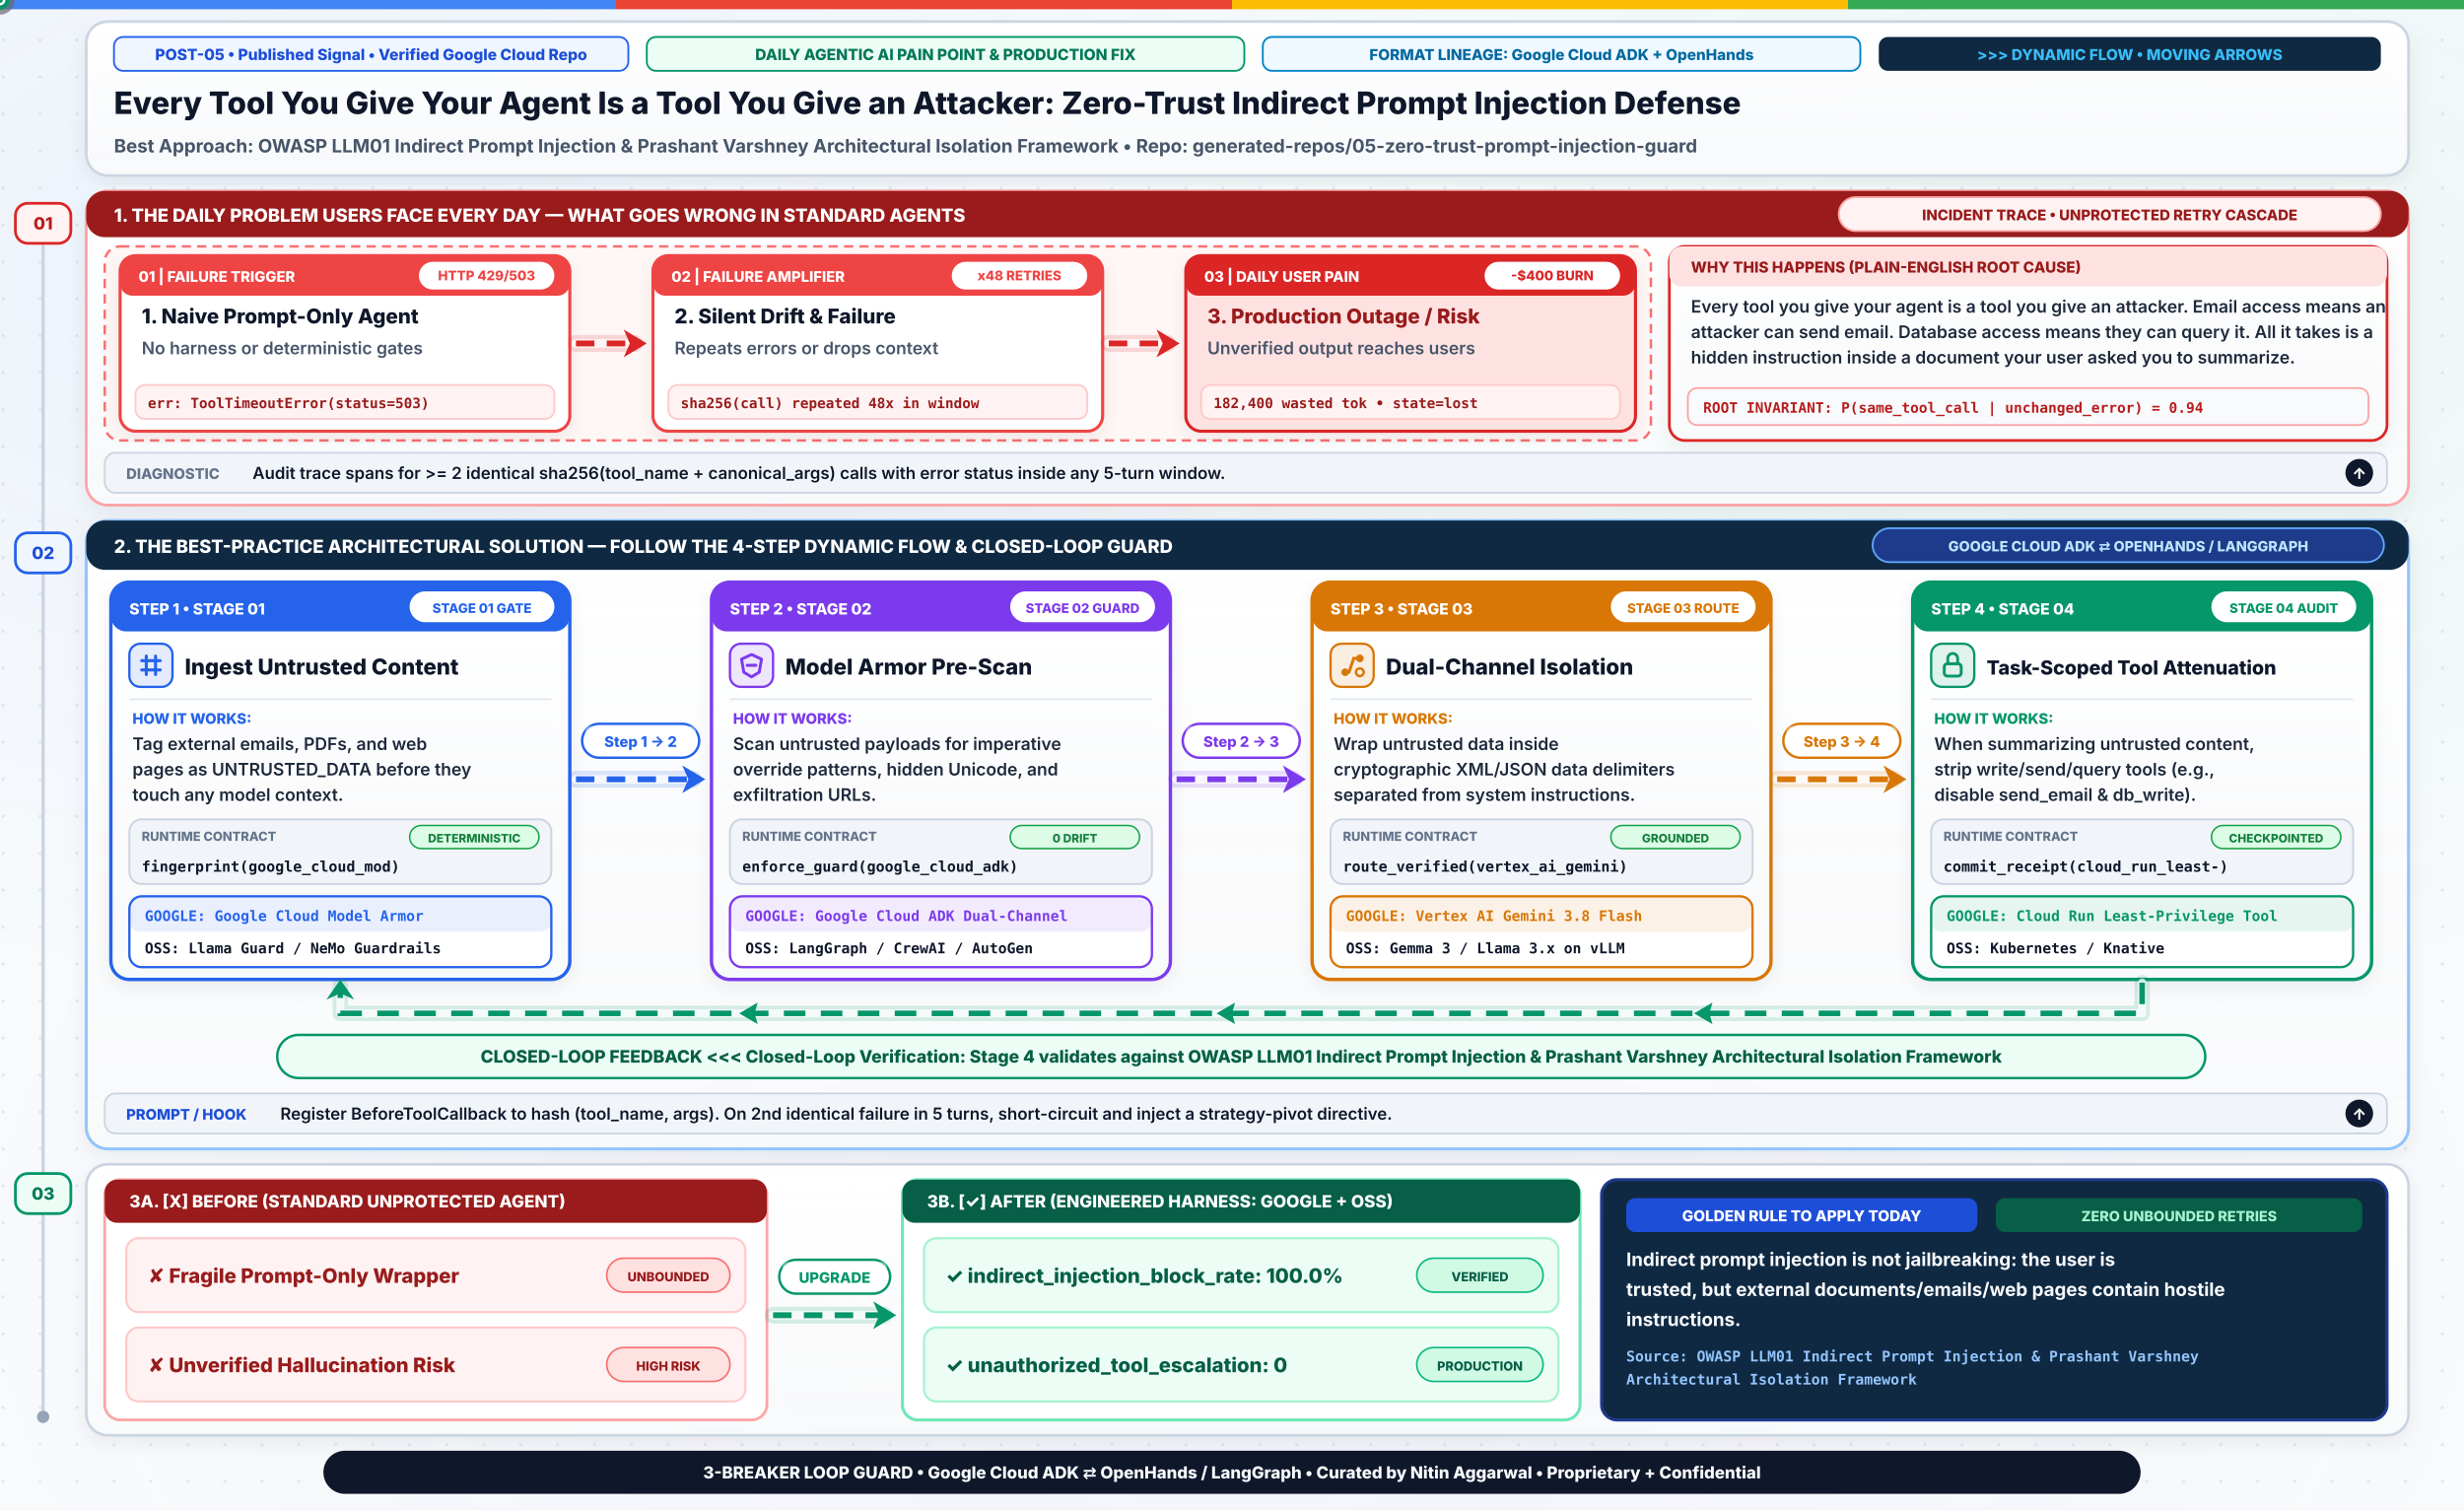
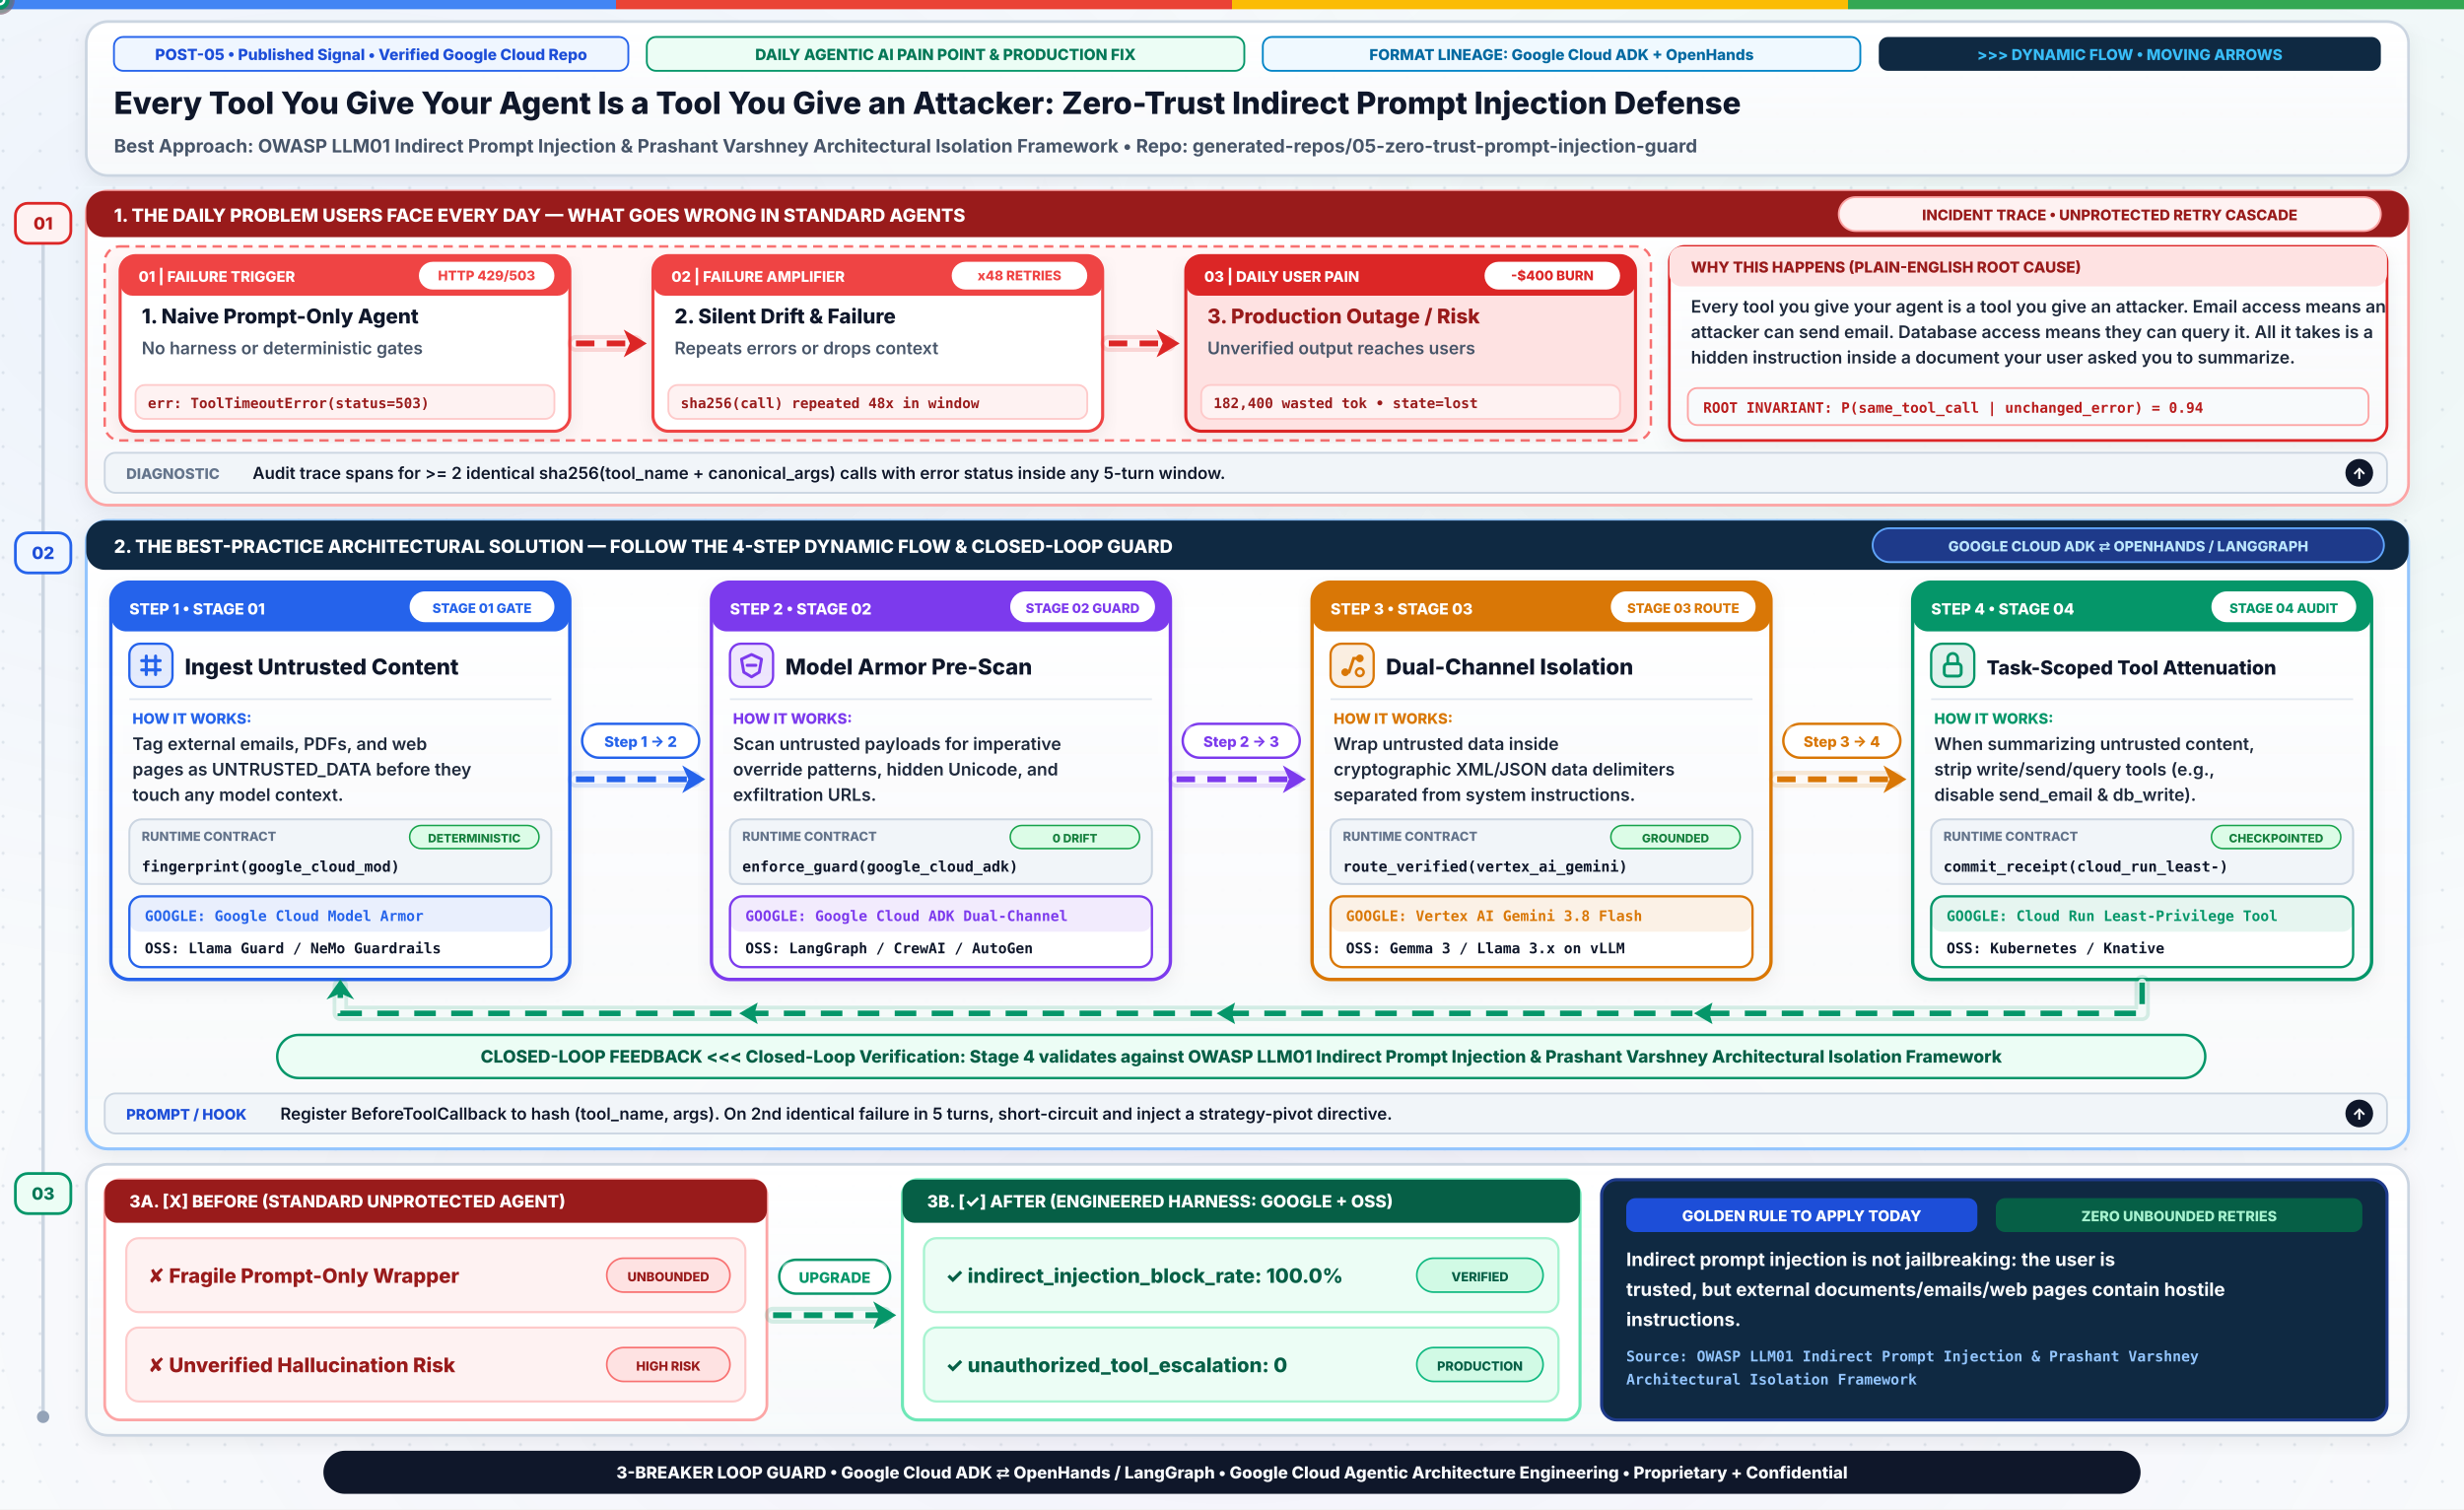
<svg xmlns="http://www.w3.org/2000/svg" viewBox="0 0 1600 980" width="1600" height="980">
  <defs>
    <filter id="cardShadow" x="-3%" y="-3%" width="106%" height="110%">
      <feDropShadow dx="0" dy="4" stdDeviation="6" flood-color="#0F172A" flood-opacity="0.065" />
    </filter>
    <linearGradient id="glassCardGrad" x1="0" y1="0" x2="0" y2="1">
      <stop offset="0%" stop-color="#FFFFFF" stop-opacity="0.98" />
      <stop offset="100%" stop-color="#F8FAFC" stop-opacity="0.94" />
    </linearGradient>
    <linearGradient id="glassSheen" x1="0" y1="0" x2="0" y2="1">
      <stop offset="0%" stop-color="#FFFFFF" stop-opacity="0.72" />
      <stop offset="100%" stop-color="#FFFFFF" stop-opacity="0.0" />
    </linearGradient>
    <radialGradient id="meshBlue" cx="14%" cy="18%" r="48%">
      <stop offset="0%" stop-color="#4285F4" stop-opacity="0.065" />
      <stop offset="100%" stop-color="#4285F4" stop-opacity="0.0" />
    </radialGradient>
    <radialGradient id="meshEmerald" cx="86%" cy="20%" r="46%">
      <stop offset="0%" stop-color="#10B981" stop-opacity="0.055" />
      <stop offset="100%" stop-color="#10B981" stop-opacity="0.0" />
    </radialGradient>
    <radialGradient id="meshViolet" cx="50%" cy="84%" r="52%">
      <stop offset="0%" stop-color="#8B5CF6" stop-opacity="0.048" />
      <stop offset="100%" stop-color="#8B5CF6" stop-opacity="0.0" />
    </radialGradient>
    <pattern id="archGrid" width="24" height="24" patternUnits="userSpaceOnUse">
      <circle cx="2" cy="2" r="1" fill="#94A3B8" fill-opacity="0.22" />
    </pattern>
    <style>
-     @keyframes arrowStream {
-       from { stroke-dashoffset: 40; }
-       to   { stroke-dashoffset: 0; }
-     }
-     @keyframes returnStream {
-       from { stroke-dashoffset: 0; }
-       to   { stroke-dashoffset: 48; }
-     }
-     @keyframes pulseGlow {
-       0%, 100% { stroke-width: 2.2px; }
-       50%      { stroke-width: 3.8px; }
-     }
-     .moving-arrow-line {
-       animation: arrowStream 1.0s linear infinite;
-     }
-     .moving-return-line {
-       animation: returnStream 1.2s linear infinite;
-     }
-     .step-card-animated {
-       animation: pulseGlow 2.4s ease-in-out infinite;
-     }
+     @keyframes arrowStream { from { stroke-dashoffset: 40; } to { stroke-dashoffset: 0; } }
+     @keyframes returnStream { from { stroke-dashoffset: 0; } to { stroke-dashoffset: 48; } }
+     @keyframes pulseGlow { 0%, 100% { stroke-width: 2.2px; } 50% { stroke-width: 3.8px; } }
+     .moving-arrow-line { animation: arrowStream 1.0s linear infinite; }
+     .moving-return-line { animation: returnStream 1.2s linear infinite; }
+     .step-card-animated { animation: pulseGlow 2.4s ease-in-out infinite; }
  </style>
  </defs>
  <rect x="0" y="0" width="1600" height="980" fill="#F8FAFC" />
  <rect x="0" y="0" width="1600" height="980" fill="url(#meshBlue)" />
  <rect x="0" y="0" width="1600" height="980" fill="url(#meshEmerald)" />
  <rect x="0" y="0" width="1600" height="980" fill="url(#meshViolet)" />
  <rect x="0" y="0" width="1600" height="980" fill="url(#archGrid)" />
  <rect x="0" y="0" width="400" height="6" fill="#4285F4" />
  <rect x="400" y="0" width="400" height="6" fill="#EA4335" />
  <rect x="800" y="0" width="400" height="6" fill="#FBBC04" />
  <rect x="1200" y="0" width="400" height="6" fill="#34A853" />
  <line x1="28" y1="142" x2="28" y2="918" stroke="#CBD5E1" stroke-width="2.2" />
  <rect x="10" y="132" width="36" height="26" rx="8" fill="#FEF2F2" stroke="#DC2626" stroke-width="1.8" />
  <text x="28" y="149" font-family="Inter, sans-serif" font-size="11" font-weight="800" fill="#B91C1C" text-anchor="middle">01</text>
  <rect x="10" y="346" width="36" height="26" rx="8" fill="#EFF6FF" stroke="#2563EB" stroke-width="1.8" />
  <text x="28" y="363" font-family="Inter, sans-serif" font-size="11" font-weight="800" fill="#1D4ED8" text-anchor="middle">02</text>
  <rect x="10" y="762" width="36" height="26" rx="8" fill="#ECFDF5" stroke="#059669" stroke-width="1.8" />
  <text x="28" y="779" font-family="Inter, sans-serif" font-size="11" font-weight="800" fill="#047857" text-anchor="middle">03</text>
  <circle cx="28" cy="920" r="4" fill="#94A3B8" />
  <rect x="56" y="14" width="1508" height="100" rx="14" fill="url(#glassCardGrad)" stroke="#CBD5E1" stroke-width="1.8" filter="url(#cardShadow)" />
  <rect x="58" y="16" width="1504" height="16" rx="10" fill="url(#glassSheen)" />
  <rect x="74" y="24" width="334" height="22" rx="6" fill="#EFF6FF" stroke="#2563EB" stroke-width="1.2" />
  <text x="241" y="39" font-family="Inter, sans-serif" font-size="10" font-weight="800" fill="#1D4ED8" text-anchor="middle">POST-05 • Published Signal • Verified Google Cloud Repo</text>
  <rect x="420" y="24" width="388" height="22" rx="6" fill="#ECFDF5" stroke="#059669" stroke-width="1.2" />
  <text x="614" y="39" font-family="Inter, sans-serif" font-size="10" font-weight="800" fill="#047857" text-anchor="middle">DAILY AGENTIC AI PAIN POINT &amp; PRODUCTION FIX</text>
  <rect x="820" y="24" width="388" height="22" rx="6" fill="#F0F9FF" stroke="#0284C7" stroke-width="1.2" />
  <text x="1014" y="39" font-family="Inter, sans-serif" font-size="9.8" font-weight="800" fill="#0369A1" text-anchor="middle">FORMAT LINEAGE: Google Cloud ADK + OpenHands</text>
  <rect x="1220" y="24" width="326" height="22" rx="6" fill="#0F2942" />
  <text x="1383" y="39" font-family="Inter, sans-serif" font-size="9.8" font-weight="800" fill="#38BDF8" text-anchor="middle">&gt;&gt;&gt; DYNAMIC FLOW • MOVING ARROWS</text>
  <text x="74" y="74" font-family="Inter, sans-serif" font-size="20.0" font-weight="800" fill="#0F172A">Every Tool You Give Your Agent Is a Tool You Give an Attacker: Zero-Trust Indirect Prompt Injection Defense</text>
  <text x="74" y="99" font-family="Inter, sans-serif" font-size="12" font-weight="700" fill="#475569">Best Approach: OWASP LLM01 Indirect Prompt Injection &amp; Prashant Varshney Architectural Isolation Framework  •  Repo: generated-repos/05-zero-trust-prompt-injection-guard</text>
  <rect x="56" y="124" width="1508" height="204" rx="14" fill="url(#glassCardGrad)" stroke="#FCA5A5" stroke-width="1.8" filter="url(#cardShadow)" />
  <rect x="56" y="124" width="1508" height="30" rx="12" fill="#991B1B" />
  <text x="74" y="144" font-family="Inter, sans-serif" font-size="11.8" font-weight="800" fill="#FFFFFF">1. THE DAILY PROBLEM USERS FACE EVERY DAY — WHAT GOES WRONG IN STANDARD AGENTS</text>
  <rect x="1194" y="128" width="352" height="22" rx="11" fill="#FEF2F2" stroke="#FCA5A5" stroke-width="1.2" />
  <text x="1370" y="143" font-family="Inter, sans-serif" font-size="9.5" font-weight="800" fill="#991B1B" text-anchor="middle">INCIDENT TRACE • UNPROTECTED RETRY CASCADE</text>
  <rect x="68" y="160" width="1004" height="126" rx="10" fill="#FFF5F5" fill-opacity="0.92" stroke="#F87171" stroke-width="1.6" stroke-dasharray="6 4" />
  <rect x="78" y="166" width="292" height="114" rx="10" fill="#FFFFFF" stroke="#EF4444" stroke-width="2.0" filter="url(#cardShadow)" />
  <rect x="78" y="166" width="292" height="26" rx="8" fill="#EF4444" />
  <text x="90" y="183" font-family="Inter, sans-serif" font-size="9.5" font-weight="800" fill="#FFFFFF">01 | FAILURE TRIGGER</text>
  <rect x="272" y="170" width="88" height="18" rx="9" fill="#FFFFFF" />
  <text x="316" y="182" font-family="Inter, sans-serif" font-size="8.6" font-weight="800" fill="#EF4444" text-anchor="middle">HTTP 429/503</text>
  <text x="92" y="210" font-family="Inter, sans-serif" font-size="13.2" font-weight="800" fill="#0F172A">1. Naive Prompt-Only Agent</text>
  <text x="92" y="230" font-family="Inter, sans-serif" font-size="11.2" font-weight="600" fill="#475569">No harness or deterministic gates</text>
  <rect x="88" y="250" width="272" height="22" rx="6" fill="#FEF2F2" stroke="#FECACA" stroke-width="1.2" />
  <text x="96" y="265" font-family="ui-monospace, monospace" font-size="9.2" font-weight="700" fill="#991B1B">err: ToolTimeoutError(status=503)</text>
  <line x1="374" y1="223" x2="412" y2="223" stroke="#DC2626" stroke-opacity="0.16" stroke-width="11" stroke-linecap="round" />
  <line x1="374" y1="223" x2="412" y2="223" stroke="#FFFFFF" stroke-opacity="0.76" stroke-width="5.6" stroke-linecap="round" />
  <line x1="374" y1="223" x2="412" y2="223" class="moving-arrow-line" stroke="#DC2626" stroke-width="3.8" stroke-dasharray="12 8" stroke-dashoffset="0.0" />
  <polygon points="420,223 405,214 409,223 405,232" fill="#DC2626" />
  <path id="prob_arr_0_path" d="M 378 223 L 408 223" fill="none" stroke="none" />
  <g>
    <circle r="9.5" fill="#DC2626" fill-opacity="0.16" />
    <circle r="6.4" fill="#DC2626" fill-opacity="0.30" />
    <circle r="4.8" fill="#FFFFFF" stroke="#DC2626" stroke-width="2.6" />
    <circle r="1.9" fill="#DC2626" />
    <animateMotion dur="1.3s" repeatCount="indefinite">
      <mpath href="#prob_arr_0_path" />
    </animateMotion>
  </g>
  <rect x="424" y="166" width="292" height="114" rx="10" fill="#FFFFFF" stroke="#EF4444" stroke-width="2.0" filter="url(#cardShadow)" />
  <rect x="424" y="166" width="292" height="26" rx="8" fill="#EF4444" />
  <text x="436" y="183" font-family="Inter, sans-serif" font-size="9.5" font-weight="800" fill="#FFFFFF">02 | FAILURE AMPLIFIER</text>
  <rect x="618" y="170" width="88" height="18" rx="9" fill="#FFFFFF" />
  <text x="662" y="182" font-family="Inter, sans-serif" font-size="8.6" font-weight="800" fill="#EF4444" text-anchor="middle">x48 RETRIES</text>
  <text x="438" y="210" font-family="Inter, sans-serif" font-size="13.2" font-weight="800" fill="#0F172A">2. Silent Drift &amp; Failure</text>
  <text x="438" y="230" font-family="Inter, sans-serif" font-size="11.2" font-weight="600" fill="#475569">Repeats errors or drops context</text>
  <rect x="434" y="250" width="272" height="22" rx="6" fill="#FEF2F2" stroke="#FECACA" stroke-width="1.2" />
  <text x="442" y="265" font-family="ui-monospace, monospace" font-size="9.2" font-weight="700" fill="#991B1B">sha256(call) repeated 48x in window</text>
  <line x1="720" y1="223" x2="758" y2="223" stroke="#DC2626" stroke-opacity="0.16" stroke-width="11" stroke-linecap="round" />
  <line x1="720" y1="223" x2="758" y2="223" stroke="#FFFFFF" stroke-opacity="0.76" stroke-width="5.6" stroke-linecap="round" />
  <line x1="720" y1="223" x2="758" y2="223" class="moving-arrow-line" stroke="#DC2626" stroke-width="3.8" stroke-dasharray="12 8" stroke-dashoffset="0.0" />
  <polygon points="766,223 751,214 755,223 751,232" fill="#DC2626" />
  <path id="prob_arr_1_path" d="M 724 223 L 754 223" fill="none" stroke="none" />
  <g>
    <circle r="9.5" fill="#DC2626" fill-opacity="0.16" />
    <circle r="6.4" fill="#DC2626" fill-opacity="0.30" />
    <circle r="4.8" fill="#FFFFFF" stroke="#DC2626" stroke-width="2.6" />
    <circle r="1.9" fill="#DC2626" />
    <animateMotion dur="1.3s" repeatCount="indefinite">
      <mpath href="#prob_arr_1_path" />
    </animateMotion>
  </g>
  <rect x="770" y="166" width="292" height="114" rx="10" fill="#FEE2E2" stroke="#DC2626" stroke-width="2.0" filter="url(#cardShadow)" />
  <rect x="770" y="166" width="292" height="26" rx="8" fill="#DC2626" />
  <text x="782" y="183" font-family="Inter, sans-serif" font-size="9.5" font-weight="800" fill="#FFFFFF">03 | DAILY USER PAIN</text>
  <rect x="964" y="170" width="88" height="18" rx="9" fill="#FFFFFF" />
  <text x="1008" y="182" font-family="Inter, sans-serif" font-size="8.6" font-weight="800" fill="#DC2626" text-anchor="middle">-$400 BURN</text>
  <text x="784" y="210" font-family="Inter, sans-serif" font-size="13.2" font-weight="800" fill="#991B1B">3. Production Outage / Risk</text>
  <text x="784" y="230" font-family="Inter, sans-serif" font-size="11.2" font-weight="600" fill="#475569">Unverified output reaches users</text>
  <rect x="780" y="250" width="272" height="22" rx="6" fill="#FEF2F2" stroke="#FECACA" stroke-width="1.2" />
  <text x="788" y="265" font-family="ui-monospace, monospace" font-size="9.2" font-weight="700" fill="#991B1B">182,400 wasted tok • state=lost</text>
  <rect x="1084" y="160" width="466" height="126" rx="10" fill="url(#glassCardGrad)" stroke="#DC2626" stroke-width="1.8" filter="url(#cardShadow)" />
  <rect x="1084" y="160" width="466" height="26" rx="8" fill="#FEE2E2" />
  <text x="1098" y="177" font-family="Inter, sans-serif" font-size="9.8" font-weight="800" fill="#991B1B">WHY THIS HAPPENS (PLAIN-ENGLISH ROOT CAUSE)</text>
  <text x="1098" y="203.0" font-family="Inter, sans-serif" font-size="11.2" font-weight="600" fill="#1E293B">Every tool you give your agent is a tool you give an attacker. Email access means an</text>
  <text x="1098" y="219.5" font-family="Inter, sans-serif" font-size="11.2" font-weight="600" fill="#1E293B">attacker can send email. Database access means they can query it. All it takes is a</text>
  <text x="1098" y="236.0" font-family="Inter, sans-serif" font-size="11.2" font-weight="600" fill="#1E293B">hidden instruction inside a document your user asked you to summarize.</text>
  <rect x="1096" y="252" width="442" height="24" rx="6" fill="#F8FAFC" stroke="#FCA5A5" stroke-width="1.2" />
  <text x="1106" y="268" font-family="ui-monospace, monospace" font-size="9.3" font-weight="800" fill="#B91C1C">ROOT INVARIANT: P(same_tool_call | unchanged_error) = 0.94</text>
  <rect x="68" y="294" width="1482" height="26" rx="7" fill="#F1F5F9" stroke="#CBD5E1" stroke-width="1.2" />
  <text x="82" y="311" font-family="Inter, sans-serif" font-size="9.5" font-weight="800" fill="#64748B">DIAGNOSTIC</text>
  <text x="164" y="311" font-family="Inter, sans-serif" font-size="10.8" font-weight="600" fill="#0F172A">Audit trace spans for &gt;= 2 identical sha256(tool_name + canonical_args) calls with error status inside any 5-turn window.</text>
  <circle cx="1532" cy="307" r="9" fill="#0F172A" />
  <text x="1532" y="311" font-family="Inter, sans-serif" font-size="10" font-weight="800" fill="#FFFFFF" text-anchor="middle">↑</text>
  <rect x="56" y="338" width="1508" height="408" rx="14" fill="url(#glassCardGrad)" stroke="#93C5FD" stroke-width="2.0" filter="url(#cardShadow)" />
  <rect x="56" y="338" width="1508" height="32" rx="12" fill="#0F2942" />
  <text x="74" y="359" font-family="Inter, sans-serif" font-size="11.8" font-weight="800" fill="#FFFFFF">2. THE BEST-PRACTICE ARCHITECTURAL SOLUTION — FOLLOW THE 4-STEP DYNAMIC FLOW &amp; CLOSED-LOOP GUARD</text>
  <rect x="1216" y="343" width="332" height="22" rx="11" fill="#1E3A8A" stroke="#60A5FA" stroke-width="1.2" />
  <text x="1382" y="358" font-family="Inter, sans-serif" font-size="9.2" font-weight="800" fill="#BAE6FD" text-anchor="middle">GOOGLE CLOUD ADK ⇄ OPENHANDS / LANGGRAPH</text>
  <rect x="72" y="378" width="298" height="258" rx="12" class="step-card-animated" fill="url(#glassCardGrad)" stroke="#2563EB" stroke-width="2.2" filter="url(#cardShadow)" />
  <rect x="72" y="378" width="298" height="32" rx="10" fill="#2563EB" />
  <text x="84" y="399" font-family="Inter, sans-serif" font-size="10" font-weight="800" fill="#FFFFFF">STEP 1 • STAGE 01</text>
  <rect x="266" y="384" width="94" height="20" rx="10" fill="#FFFFFF" />
  <text x="313" y="398" font-family="Inter, sans-serif" font-size="8.5" font-weight="800" fill="#2563EB" text-anchor="middle">STAGE 01 GATE</text>
  <rect x="84.0" y="418.0" width="28" height="28" rx="7" fill="#2563EB" fill-opacity="0.12" stroke="#2563EB" stroke-width="1.5" />
  <line x1="92.0" y1="429.0" x2="104.0" y2="429.0" stroke="#2563EB" stroke-width="2" stroke-linecap="round" />
  <line x1="92.0" y1="435.0" x2="104.0" y2="435.0" stroke="#2563EB" stroke-width="2" stroke-linecap="round" />
  <line x1="95.0" y1="426.0" x2="95.0" y2="438.0" stroke="#2563EB" stroke-width="2" stroke-linecap="round" />
  <line x1="101.0" y1="426.0" x2="101.0" y2="438.0" stroke="#2563EB" stroke-width="2" stroke-linecap="round" />
  <text x="120" y="438" font-family="Inter, sans-serif" font-size="14.2" font-weight="800" fill="#0F172A">Ingest Untrusted Content</text>
  <line x1="84" y1="454" x2="358" y2="454" stroke="#E2E8F0" stroke-width="1.2" />
  <text x="86" y="470" font-family="Inter, sans-serif" font-size="9.5" font-weight="800" fill="#2563EB">HOW IT WORKS:</text>
  <text x="86" y="487.0" font-family="Inter, sans-serif" font-size="11.2" font-weight="600" fill="#1E293B">Tag external emails, PDFs, and web</text>
  <text x="86" y="503.5" font-family="Inter, sans-serif" font-size="11.2" font-weight="600" fill="#1E293B">pages as UNTRUSTED_DATA before they</text>
  <text x="86" y="520.0" font-family="Inter, sans-serif" font-size="11.2" font-weight="600" fill="#1E293B">touch any model context.</text>
  <rect x="84" y="532" width="274" height="42" rx="8" fill="#F1F5F9" stroke="#CBD5E1" stroke-width="1.3" />
  <text x="92" y="546" font-family="Inter, sans-serif" font-size="8.2" font-weight="800" fill="#64748B">RUNTIME CONTRACT</text>
  <rect x="266" y="536" width="84" height="15" rx="7.5" fill="#DCFCE7" stroke="#16A34A" stroke-width="1" />
  <text x="308" y="547" font-family="Inter, sans-serif" font-size="7.6" font-weight="800" fill="#15803D" text-anchor="middle">DETERMINISTIC</text>
-   <text x="92" y="566" font-family="ui-monospace, monospace" font-size="9.6" font-weight="800" fill="#0F172A"> fingerprint(google_cloud_mod)</text>
+   <text x="92" y="566" font-family="ui-monospace, monospace" font-size="9.6" font-weight="800" fill="#0F172A">fingerprint(google_cloud_mod)</text>
  <rect x="84" y="582" width="274" height="46" rx="8" fill="#FFFFFF" stroke="#2563EB" stroke-width="1.5" />
  <rect x="84" y="582" width="274" height="23" rx="7" fill="#2563EB" fill-opacity="0.10" />
  <text x="94" y="598" font-family="ui-monospace, monospace" font-size="9.4" font-weight="800" fill="#2563EB">GOOGLE: Google Cloud Model Armor</text>
  <text x="94" y="619" font-family="ui-monospace, monospace" font-size="9.4" font-weight="800" fill="#0F172A">OSS: Llama Guard / NeMo Guardrails</text>
  <line x1="374" y1="506" x2="450" y2="506" stroke="#2563EB" stroke-opacity="0.16" stroke-width="11" stroke-linecap="round" />
  <line x1="374" y1="506" x2="450" y2="506" stroke="#FFFFFF" stroke-opacity="0.76" stroke-width="5.6" stroke-linecap="round" />
  <line x1="374" y1="506" x2="450" y2="506" class="moving-arrow-line" stroke="#2563EB" stroke-width="3.8" stroke-dasharray="12 8" stroke-dashoffset="0.0" />
  <polygon points="458,506 443,497 447,506 443,515" fill="#2563EB" />
  <rect x="378" y="470" width="76" height="22" rx="11" fill="#FFFFFF" fill-opacity="0.95" stroke="#2563EB" stroke-width="1.6" />
  <rect x="380" y="471.5" width="72" height="8" rx="4" fill="#FFFFFF" fill-opacity="0.45" />
  <text x="416" y="485" font-family="Inter, sans-serif" font-size="9.5" font-weight="800" fill="#2563EB" text-anchor="middle">Step 1 -&gt; 2</text>
  <path id="sol_arr_0_path" d="M 378 506 L 446 506" fill="none" stroke="none" />
  <g>
    <circle r="9.5" fill="#2563EB" fill-opacity="0.16" />
    <circle r="6.4" fill="#2563EB" fill-opacity="0.30" />
    <circle r="4.8" fill="#FFFFFF" stroke="#2563EB" stroke-width="2.6" />
    <circle r="1.9" fill="#2563EB" />
    <animateMotion dur="1.5s" repeatCount="indefinite">
      <mpath href="#sol_arr_0_path" />
    </animateMotion>
  </g>
  <rect x="462" y="378" width="298" height="258" rx="12" class="step-card-animated" fill="url(#glassCardGrad)" stroke="#7C3AED" stroke-width="2.2" filter="url(#cardShadow)" />
  <rect x="462" y="378" width="298" height="32" rx="10" fill="#7C3AED" />
  <text x="474" y="399" font-family="Inter, sans-serif" font-size="10" font-weight="800" fill="#FFFFFF">STEP 2 • STAGE 02</text>
  <rect x="656" y="384" width="94" height="20" rx="10" fill="#FFFFFF" />
  <text x="703" y="398" font-family="Inter, sans-serif" font-size="8.5" font-weight="800" fill="#7C3AED" text-anchor="middle">STAGE 02 GUARD</text>
  <rect x="474.0" y="418.0" width="28" height="28" rx="7" fill="#7C3AED" fill-opacity="0.12" stroke="#7C3AED" stroke-width="1.5" />
  <polygon points="488.0,425.0 494.5,428.0 493.0,436.5 488.0,439.5 483.0,436.5 481.5,428.0" fill="none" stroke="#7C3AED" stroke-width="1.9" stroke-linejoin="round" />
  <line x1="485.2" y1="432.0" x2="490.8" y2="432.0" stroke="#7C3AED" stroke-width="2" stroke-linecap="round" />
  <text x="510" y="438" font-family="Inter, sans-serif" font-size="14.2" font-weight="800" fill="#0F172A">Model Armor Pre-Scan</text>
  <line x1="474" y1="454" x2="748" y2="454" stroke="#E2E8F0" stroke-width="1.2" />
  <text x="476" y="470" font-family="Inter, sans-serif" font-size="9.5" font-weight="800" fill="#7C3AED">HOW IT WORKS:</text>
  <text x="476" y="487.0" font-family="Inter, sans-serif" font-size="11.2" font-weight="600" fill="#1E293B">Scan untrusted payloads for imperative</text>
  <text x="476" y="503.5" font-family="Inter, sans-serif" font-size="11.2" font-weight="600" fill="#1E293B">override patterns, hidden Unicode, and</text>
  <text x="476" y="520.0" font-family="Inter, sans-serif" font-size="11.2" font-weight="600" fill="#1E293B">exfiltration URLs.</text>
  <rect x="474" y="532" width="274" height="42" rx="8" fill="#F1F5F9" stroke="#CBD5E1" stroke-width="1.3" />
  <text x="482" y="546" font-family="Inter, sans-serif" font-size="8.2" font-weight="800" fill="#64748B">RUNTIME CONTRACT</text>
  <rect x="656" y="536" width="84" height="15" rx="7.5" fill="#DCFCE7" stroke="#16A34A" stroke-width="1" />
  <text x="698" y="547" font-family="Inter, sans-serif" font-size="7.6" font-weight="800" fill="#15803D" text-anchor="middle">0 DRIFT</text>
  <text x="482" y="566" font-family="ui-monospace, monospace" font-size="9.6" font-weight="800" fill="#0F172A">enforce_guard(google_cloud_adk)</text>
  <rect x="474" y="582" width="274" height="46" rx="8" fill="#FFFFFF" stroke="#7C3AED" stroke-width="1.5" />
  <rect x="474" y="582" width="274" height="23" rx="7" fill="#7C3AED" fill-opacity="0.10" />
  <text x="484" y="598" font-family="ui-monospace, monospace" font-size="9.4" font-weight="800" fill="#7C3AED">GOOGLE: Google Cloud ADK Dual-Channel</text>
  <text x="484" y="619" font-family="ui-monospace, monospace" font-size="9.4" font-weight="800" fill="#0F172A">OSS: LangGraph / CrewAI / AutoGen</text>
  <line x1="764" y1="506" x2="840" y2="506" stroke="#7C3AED" stroke-opacity="0.16" stroke-width="11" stroke-linecap="round" />
  <line x1="764" y1="506" x2="840" y2="506" stroke="#FFFFFF" stroke-opacity="0.76" stroke-width="5.6" stroke-linecap="round" />
  <line x1="764" y1="506" x2="840" y2="506" class="moving-arrow-line" stroke="#7C3AED" stroke-width="3.8" stroke-dasharray="12 8" stroke-dashoffset="0.0" />
  <polygon points="848,506 833,497 837,506 833,515" fill="#7C3AED" />
  <rect x="768" y="470" width="76" height="22" rx="11" fill="#FFFFFF" fill-opacity="0.95" stroke="#7C3AED" stroke-width="1.6" />
  <rect x="770" y="471.5" width="72" height="8" rx="4" fill="#FFFFFF" fill-opacity="0.45" />
  <text x="806" y="485" font-family="Inter, sans-serif" font-size="9.5" font-weight="800" fill="#7C3AED" text-anchor="middle">Step 2 -&gt; 3</text>
  <path id="sol_arr_1_path" d="M 768 506 L 836 506" fill="none" stroke="none" />
  <g>
    <circle r="9.5" fill="#7C3AED" fill-opacity="0.16" />
    <circle r="6.4" fill="#7C3AED" fill-opacity="0.30" />
    <circle r="4.8" fill="#FFFFFF" stroke="#7C3AED" stroke-width="2.6" />
    <circle r="1.9" fill="#7C3AED" />
    <animateMotion dur="1.5s" repeatCount="indefinite">
      <mpath href="#sol_arr_1_path" />
    </animateMotion>
  </g>
  <rect x="852" y="378" width="298" height="258" rx="12" class="step-card-animated" fill="url(#glassCardGrad)" stroke="#D97706" stroke-width="2.2" filter="url(#cardShadow)" />
  <rect x="852" y="378" width="298" height="32" rx="10" fill="#D97706" />
  <text x="864" y="399" font-family="Inter, sans-serif" font-size="10" font-weight="800" fill="#FFFFFF">STEP 3 • STAGE 03</text>
  <rect x="1046" y="384" width="94" height="20" rx="10" fill="#FFFFFF" />
  <text x="1093" y="398" font-family="Inter, sans-serif" font-size="8.5" font-weight="800" fill="#D97706" text-anchor="middle">STAGE 03 ROUTE</text>
  <rect x="864.0" y="418.0" width="28" height="28" rx="7" fill="#D97706" fill-opacity="0.12" stroke="#D97706" stroke-width="1.5" />
  <circle cx="873.5" cy="436.5" r="2.5" fill="#D97706" />
  <circle cx="883.0" cy="427.5" r="2.5" fill="#D97706" />
  <circle cx="883.0" cy="436.5" r="2.5" fill="none" stroke="#D97706" stroke-width="1.6" />
  <path d="M 876.0 436.5 L 879.0 427.5 L 880.5 427.5" fill="none" stroke="#D97706" stroke-width="1.9" stroke-linecap="round" />
  <text x="900" y="438" font-family="Inter, sans-serif" font-size="14.2" font-weight="800" fill="#0F172A">Dual-Channel Isolation</text>
  <line x1="864" y1="454" x2="1138" y2="454" stroke="#E2E8F0" stroke-width="1.2" />
  <text x="866" y="470" font-family="Inter, sans-serif" font-size="9.5" font-weight="800" fill="#D97706">HOW IT WORKS:</text>
  <text x="866" y="487.0" font-family="Inter, sans-serif" font-size="11.2" font-weight="600" fill="#1E293B">Wrap untrusted data inside</text>
  <text x="866" y="503.5" font-family="Inter, sans-serif" font-size="11.2" font-weight="600" fill="#1E293B">cryptographic XML/JSON data delimiters</text>
  <text x="866" y="520.0" font-family="Inter, sans-serif" font-size="11.2" font-weight="600" fill="#1E293B">separated from system instructions.</text>
  <rect x="864" y="532" width="274" height="42" rx="8" fill="#F1F5F9" stroke="#CBD5E1" stroke-width="1.3" />
  <text x="872" y="546" font-family="Inter, sans-serif" font-size="8.2" font-weight="800" fill="#64748B">RUNTIME CONTRACT</text>
  <rect x="1046" y="536" width="84" height="15" rx="7.5" fill="#DCFCE7" stroke="#16A34A" stroke-width="1" />
  <text x="1088" y="547" font-family="Inter, sans-serif" font-size="7.6" font-weight="800" fill="#15803D" text-anchor="middle">GROUNDED</text>
  <text x="872" y="566" font-family="ui-monospace, monospace" font-size="9.6" font-weight="800" fill="#0F172A">route_verified(vertex_ai_gemini)</text>
  <rect x="864" y="582" width="274" height="46" rx="8" fill="#FFFFFF" stroke="#D97706" stroke-width="1.5" />
  <rect x="864" y="582" width="274" height="23" rx="7" fill="#D97706" fill-opacity="0.10" />
  <text x="874" y="598" font-family="ui-monospace, monospace" font-size="9.4" font-weight="800" fill="#D97706">GOOGLE: Vertex AI Gemini 3.8 Flash</text>
  <text x="874" y="619" font-family="ui-monospace, monospace" font-size="9.4" font-weight="800" fill="#0F172A">OSS: Gemma 3 / Llama 3.x on vLLM</text>
  <line x1="1154" y1="506" x2="1230" y2="506" stroke="#D97706" stroke-opacity="0.16" stroke-width="11" stroke-linecap="round" />
  <line x1="1154" y1="506" x2="1230" y2="506" stroke="#FFFFFF" stroke-opacity="0.76" stroke-width="5.6" stroke-linecap="round" />
  <line x1="1154" y1="506" x2="1230" y2="506" class="moving-arrow-line" stroke="#D97706" stroke-width="3.8" stroke-dasharray="12 8" stroke-dashoffset="0.0" />
  <polygon points="1238,506 1223,497 1227,506 1223,515" fill="#D97706" />
  <rect x="1158" y="470" width="76" height="22" rx="11" fill="#FFFFFF" fill-opacity="0.95" stroke="#D97706" stroke-width="1.6" />
  <rect x="1160" y="471.5" width="72" height="8" rx="4" fill="#FFFFFF" fill-opacity="0.45" />
  <text x="1196" y="485" font-family="Inter, sans-serif" font-size="9.5" font-weight="800" fill="#D97706" text-anchor="middle">Step 3 -&gt; 4</text>
  <path id="sol_arr_2_path" d="M 1158 506 L 1226 506" fill="none" stroke="none" />
  <g>
    <circle r="9.5" fill="#D97706" fill-opacity="0.16" />
    <circle r="6.4" fill="#D97706" fill-opacity="0.30" />
    <circle r="4.8" fill="#FFFFFF" stroke="#D97706" stroke-width="2.6" />
    <circle r="1.9" fill="#D97706" />
    <animateMotion dur="1.5s" repeatCount="indefinite">
      <mpath href="#sol_arr_2_path" />
    </animateMotion>
  </g>
  <rect x="1242" y="378" width="298" height="258" rx="12" class="step-card-animated" fill="url(#glassCardGrad)" stroke="#059669" stroke-width="2.2" filter="url(#cardShadow)" />
  <rect x="1242" y="378" width="298" height="32" rx="10" fill="#059669" />
  <text x="1254" y="399" font-family="Inter, sans-serif" font-size="10" font-weight="800" fill="#FFFFFF">STEP 4 • STAGE 04</text>
  <rect x="1436" y="384" width="94" height="20" rx="10" fill="#FFFFFF" />
  <text x="1483" y="398" font-family="Inter, sans-serif" font-size="8.5" font-weight="800" fill="#059669" text-anchor="middle">STAGE 04 AUDIT</text>
  <rect x="1254.0" y="418.0" width="28" height="28" rx="7" fill="#059669" fill-opacity="0.12" stroke="#059669" stroke-width="1.5" />
  <rect x="1262.5" y="431.0" width="11" height="8" rx="2" fill="none" stroke="#059669" stroke-width="1.9" />
  <path d="M 1264.8 431.0 L 1264.8 427.5 A 3.2 3.2 0 0 1 1271.2 427.5 L 1271.2 431.0" fill="none" stroke="#059669" stroke-width="1.8" />
  <text x="1290" y="438" font-family="Inter, sans-serif" font-size="12.6" font-weight="800" fill="#0F172A">Task-Scoped Tool Attenuation</text>
  <line x1="1254" y1="454" x2="1528" y2="454" stroke="#E2E8F0" stroke-width="1.2" />
  <text x="1256" y="470" font-family="Inter, sans-serif" font-size="9.5" font-weight="800" fill="#059669">HOW IT WORKS:</text>
  <text x="1256" y="487.0" font-family="Inter, sans-serif" font-size="11.2" font-weight="600" fill="#1E293B">When summarizing untrusted content,</text>
  <text x="1256" y="503.5" font-family="Inter, sans-serif" font-size="11.2" font-weight="600" fill="#1E293B">strip write/send/query tools (e.g.,</text>
  <text x="1256" y="520.0" font-family="Inter, sans-serif" font-size="11.2" font-weight="600" fill="#1E293B">disable send_email &amp; db_write).</text>
  <rect x="1254" y="532" width="274" height="42" rx="8" fill="#F1F5F9" stroke="#CBD5E1" stroke-width="1.3" />
  <text x="1262" y="546" font-family="Inter, sans-serif" font-size="8.2" font-weight="800" fill="#64748B">RUNTIME CONTRACT</text>
  <rect x="1436" y="536" width="84" height="15" rx="7.5" fill="#DCFCE7" stroke="#16A34A" stroke-width="1" />
  <text x="1478" y="547" font-family="Inter, sans-serif" font-size="7.6" font-weight="800" fill="#15803D" text-anchor="middle">CHECKPOINTED</text>
  <text x="1262" y="566" font-family="ui-monospace, monospace" font-size="9.6" font-weight="800" fill="#0F172A">commit_receipt(cloud_run_least-)</text>
  <rect x="1254" y="582" width="274" height="46" rx="8" fill="#FFFFFF" stroke="#059669" stroke-width="1.5" />
  <rect x="1254" y="582" width="274" height="23" rx="7" fill="#059669" fill-opacity="0.10" />
  <text x="1264" y="598" font-family="ui-monospace, monospace" font-size="9.4" font-weight="800" fill="#059669">GOOGLE: Cloud Run Least-Privilege Tool</text>
  <text x="1264" y="619" font-family="ui-monospace, monospace" font-size="9.4" font-weight="800" fill="#0F172A">OSS: Kubernetes / Knative</text>
  <path d="M 1391 638 L 1391 658 L 221 658 L 221 640" fill="none" stroke="#059669" stroke-opacity="0.16" stroke-width="10" stroke-linecap="round" stroke-linejoin="round" />
  <path d="M 1391 638 L 1391 658 L 221 658 L 221 640" fill="none" stroke="#FFFFFF" stroke-opacity="0.76" stroke-width="5.2" stroke-linecap="round" stroke-linejoin="round" />
  <path id="closed_loop_return_path" d="M 1391 638 L 1391 658 L 221 658 L 221 640" class="moving-return-line" fill="none" stroke="#059669" stroke-width="3.6" stroke-dasharray="14 10" stroke-dashoffset="0.0" />
  <polygon points="221,636 212,649 221,645 230,649" fill="#059669" />
  <polygon points="480,658 492,651 490,658 492,665" fill="#059669" />
  <polygon points="790,658 802,651 800,658 802,665" fill="#059669" />
  <polygon points="1100,658 1112,651 1110,658 1112,665" fill="#059669" />
  <rect x="180" y="672" width="1252" height="28" rx="14" fill="#ECFDF5" stroke="#059669" stroke-width="1.6" />
  <text x="806" y="690" font-family="Inter, sans-serif" font-size="11.2" font-weight="800" fill="#065F46" text-anchor="middle">CLOSED-LOOP FEEDBACK &lt;&lt;&lt; Closed-Loop Verification: Stage 4 validates against OWASP LLM01 Indirect Prompt Injection &amp; Prashant Varshney Architectural Isolation Framework</text>
  <rect x="68" y="710" width="1482" height="26" rx="7" fill="#F1F5F9" stroke="#CBD5E1" stroke-width="1.2" />
  <text x="82" y="727" font-family="Inter, sans-serif" font-size="9.5" font-weight="800" fill="#1D4ED8">PROMPT / HOOK</text>
  <text x="182" y="727" font-family="Inter, sans-serif" font-size="10.8" font-weight="600" fill="#0F172A">Register BeforeToolCallback to hash (tool_name, args). On 2nd identical failure in 5 turns, short-circuit and inject a strategy-pivot directive.</text>
  <circle cx="1532" cy="723" r="9" fill="#0F172A" />
  <text x="1532" y="727" font-family="Inter, sans-serif" font-size="10" font-weight="800" fill="#FFFFFF" text-anchor="middle">↑</text>
  <g>
    <circle r="8.5" fill="#059669" fill-opacity="0.16" />
    <circle r="5.8" fill="#059669" fill-opacity="0.30" />
    <circle r="4.5" fill="#FFFFFF" stroke="#059669" stroke-width="2.4" />
    <circle r="1.8" fill="#059669" />
    <animateMotion dur="2.8s" repeatCount="indefinite">
      <mpath href="#closed_loop_return_path" />
    </animateMotion>
  </g>
  <rect x="56" y="756" width="1508" height="176" rx="14" fill="url(#glassCardGrad)" stroke="#CBD5E1" stroke-width="1.8" filter="url(#cardShadow)" />
  <rect x="68" y="766" width="430" height="156" rx="10" fill="#FFFFFF" stroke="#FCA5A5" stroke-width="1.8" />
  <rect x="68" y="766" width="430" height="28" rx="8" fill="#991B1B" />
  <text x="84" y="784" font-family="Inter, sans-serif" font-size="11" font-weight="800" fill="#FFFFFF">3A. [X] BEFORE (STANDARD UNPROTECTED AGENT)</text>
  <rect x="82" y="804" width="402" height="48" rx="8" fill="#FEF2F2" stroke="#FECACA" stroke-width="1.4" />
  <text x="96" y="833" font-family="Inter, sans-serif" font-size="13" font-weight="800" fill="#991B1B">✘ Fragile Prompt-Only Wrapper</text>
  <rect x="394" y="817" width="80" height="22" rx="11" fill="#FEE2E2" stroke="#F87171" stroke-width="1.1" />
  <text x="434" y="832" font-family="Inter, sans-serif" font-size="8.2" font-weight="800" fill="#991B1B" text-anchor="middle">UNBOUNDED</text>
  <rect x="82" y="862" width="402" height="48" rx="8" fill="#FEF2F2" stroke="#FECACA" stroke-width="1.4" />
  <text x="96" y="891" font-family="Inter, sans-serif" font-size="13" font-weight="800" fill="#991B1B">✘ Unverified Hallucination Risk</text>
  <rect x="394" y="875" width="80" height="22" rx="11" fill="#FEE2E2" stroke="#F87171" stroke-width="1.1" />
  <text x="434" y="890" font-family="Inter, sans-serif" font-size="8.2" font-weight="800" fill="#991B1B" text-anchor="middle">HIGH RISK</text>
  <line x1="502" y1="854" x2="574" y2="854" stroke="#059669" stroke-opacity="0.16" stroke-width="11" stroke-linecap="round" />
  <line x1="502" y1="854" x2="574" y2="854" stroke="#FFFFFF" stroke-opacity="0.76" stroke-width="5.6" stroke-linecap="round" />
  <line x1="502" y1="854" x2="574" y2="854" class="moving-arrow-line" stroke="#059669" stroke-width="3.8" stroke-dasharray="12 8" stroke-dashoffset="0.0" />
  <polygon points="582,854 567,845 571,854 567,863" fill="#059669" />
  <rect x="506" y="818" width="72" height="22" rx="11" fill="#FFFFFF" fill-opacity="0.95" stroke="#059669" stroke-width="1.6" />
  <rect x="508" y="819.5" width="68" height="8" rx="4" fill="#FFFFFF" fill-opacity="0.45" />
  <text x="542" y="833" font-family="Inter, sans-serif" font-size="9.5" font-weight="800" fill="#059669" text-anchor="middle">UPGRADE</text>
  <path id="ba_transform_arr_path" d="M 506 854 L 570 854" fill="none" stroke="none" />
  <g>
    <circle r="9.5" fill="#059669" fill-opacity="0.16" />
    <circle r="6.4" fill="#059669" fill-opacity="0.30" />
    <circle r="4.8" fill="#FFFFFF" stroke="#059669" stroke-width="2.6" />
    <circle r="1.9" fill="#059669" />
    <animateMotion dur="1.2s" repeatCount="indefinite">
      <mpath href="#ba_transform_arr_path" />
    </animateMotion>
  </g>
  <rect x="586" y="766" width="440" height="156" rx="10" fill="#FFFFFF" stroke="#6EE7B7" stroke-width="2.0" />
  <rect x="586" y="766" width="440" height="28" rx="8" fill="#065F46" />
  <text x="602" y="784" font-family="Inter, sans-serif" font-size="11" font-weight="800" fill="#FFFFFF">3B. [✓] AFTER (ENGINEERED HARNESS: GOOGLE + OSS)</text>
  <rect x="600" y="804" width="412" height="48" rx="8" fill="#ECFDF5" stroke="#A7F3D0" stroke-width="1.5" />
  <text x="614" y="833" font-family="Inter, sans-serif" font-size="13" font-weight="800" fill="#065F46">✓ indirect_injection_block_rate: 100.0%</text>
  <rect x="920" y="817" width="82" height="22" rx="11" fill="#D1FAE5" stroke="#10B981" stroke-width="1.1" />
  <text x="961" y="832" font-family="Inter, sans-serif" font-size="8.2" font-weight="800" fill="#065F46" text-anchor="middle">VERIFIED</text>
  <rect x="600" y="862" width="412" height="48" rx="8" fill="#ECFDF5" stroke="#A7F3D0" stroke-width="1.5" />
  <text x="614" y="891" font-family="Inter, sans-serif" font-size="13" font-weight="800" fill="#065F46">✓ unauthorized_tool_escalation: 0</text>
  <rect x="920" y="875" width="82" height="22" rx="11" fill="#D1FAE5" stroke="#10B981" stroke-width="1.1" />
  <text x="961" y="890" font-family="Inter, sans-serif" font-size="8.2" font-weight="800" fill="#065F46" text-anchor="middle">PRODUCTION</text>
  <rect x="1040" y="766" width="510" height="156" rx="10" fill="#0F2942" stroke="#1E3A8A" stroke-width="2.0" />
  <rect x="1056" y="778" width="228" height="22" rx="6" fill="#1D4ED8" />
  <text x="1170" y="793" font-family="Inter, sans-serif" font-size="9.8" font-weight="800" fill="#FFFFFF" text-anchor="middle">GOLDEN RULE TO APPLY TODAY</text>
  <rect x="1296" y="778" width="238" height="22" rx="6" fill="#065F46" />
  <text x="1415" y="793" font-family="Inter, sans-serif" font-size="9.2" font-weight="800" fill="#A7F3D0" text-anchor="middle">ZERO UNBOUNDED RETRIES</text>
  <text x="1056" y="822.0" font-family="Inter, sans-serif" font-size="12" font-weight="700" fill="#F8FAFC">Indirect prompt injection is not jailbreaking: the user is</text>
  <text x="1056" y="841.5" font-family="Inter, sans-serif" font-size="12" font-weight="700" fill="#F8FAFC">trusted, but external documents/emails/web pages contain hostile</text>
  <text x="1056" y="861.0" font-family="Inter, sans-serif" font-size="12" font-weight="700" fill="#F8FAFC">instructions.</text>
  <text x="1056" y="884.0" font-family="ui-monospace, monospace" font-size="9.5" font-weight="700" fill="#93C5FD">Source: OWASP LLM01 Indirect Prompt Injection &amp; Prashant Varshney</text>
  <text x="1056" y="899.0" font-family="ui-monospace, monospace" font-size="9.5" font-weight="700" fill="#93C5FD">Architectural Isolation Framework</text>
  <rect x="210" y="942" width="1180" height="28" rx="14" fill="#0F172A" />
-   <text x="800" y="960" font-family="Inter, sans-serif" font-size="10.8" font-weight="800" fill="#F8FAFC" text-anchor="middle">3-BREAKER LOOP GUARD  •  Google Cloud ADK ⇄ OpenHands / LangGraph  •  Curated by Nitin Aggarwal  •  Proprietary + Confidential</text>
+   <text x="800" y="960" font-family="Inter, sans-serif" font-size="10.8" font-weight="800" fill="#F8FAFC" text-anchor="middle">3-BREAKER LOOP GUARD  •  Google Cloud ADK ⇄ OpenHands / LangGraph  •  Google Cloud Agentic Architecture Engineering  •  Proprietary + Confidential</text>
</svg>
